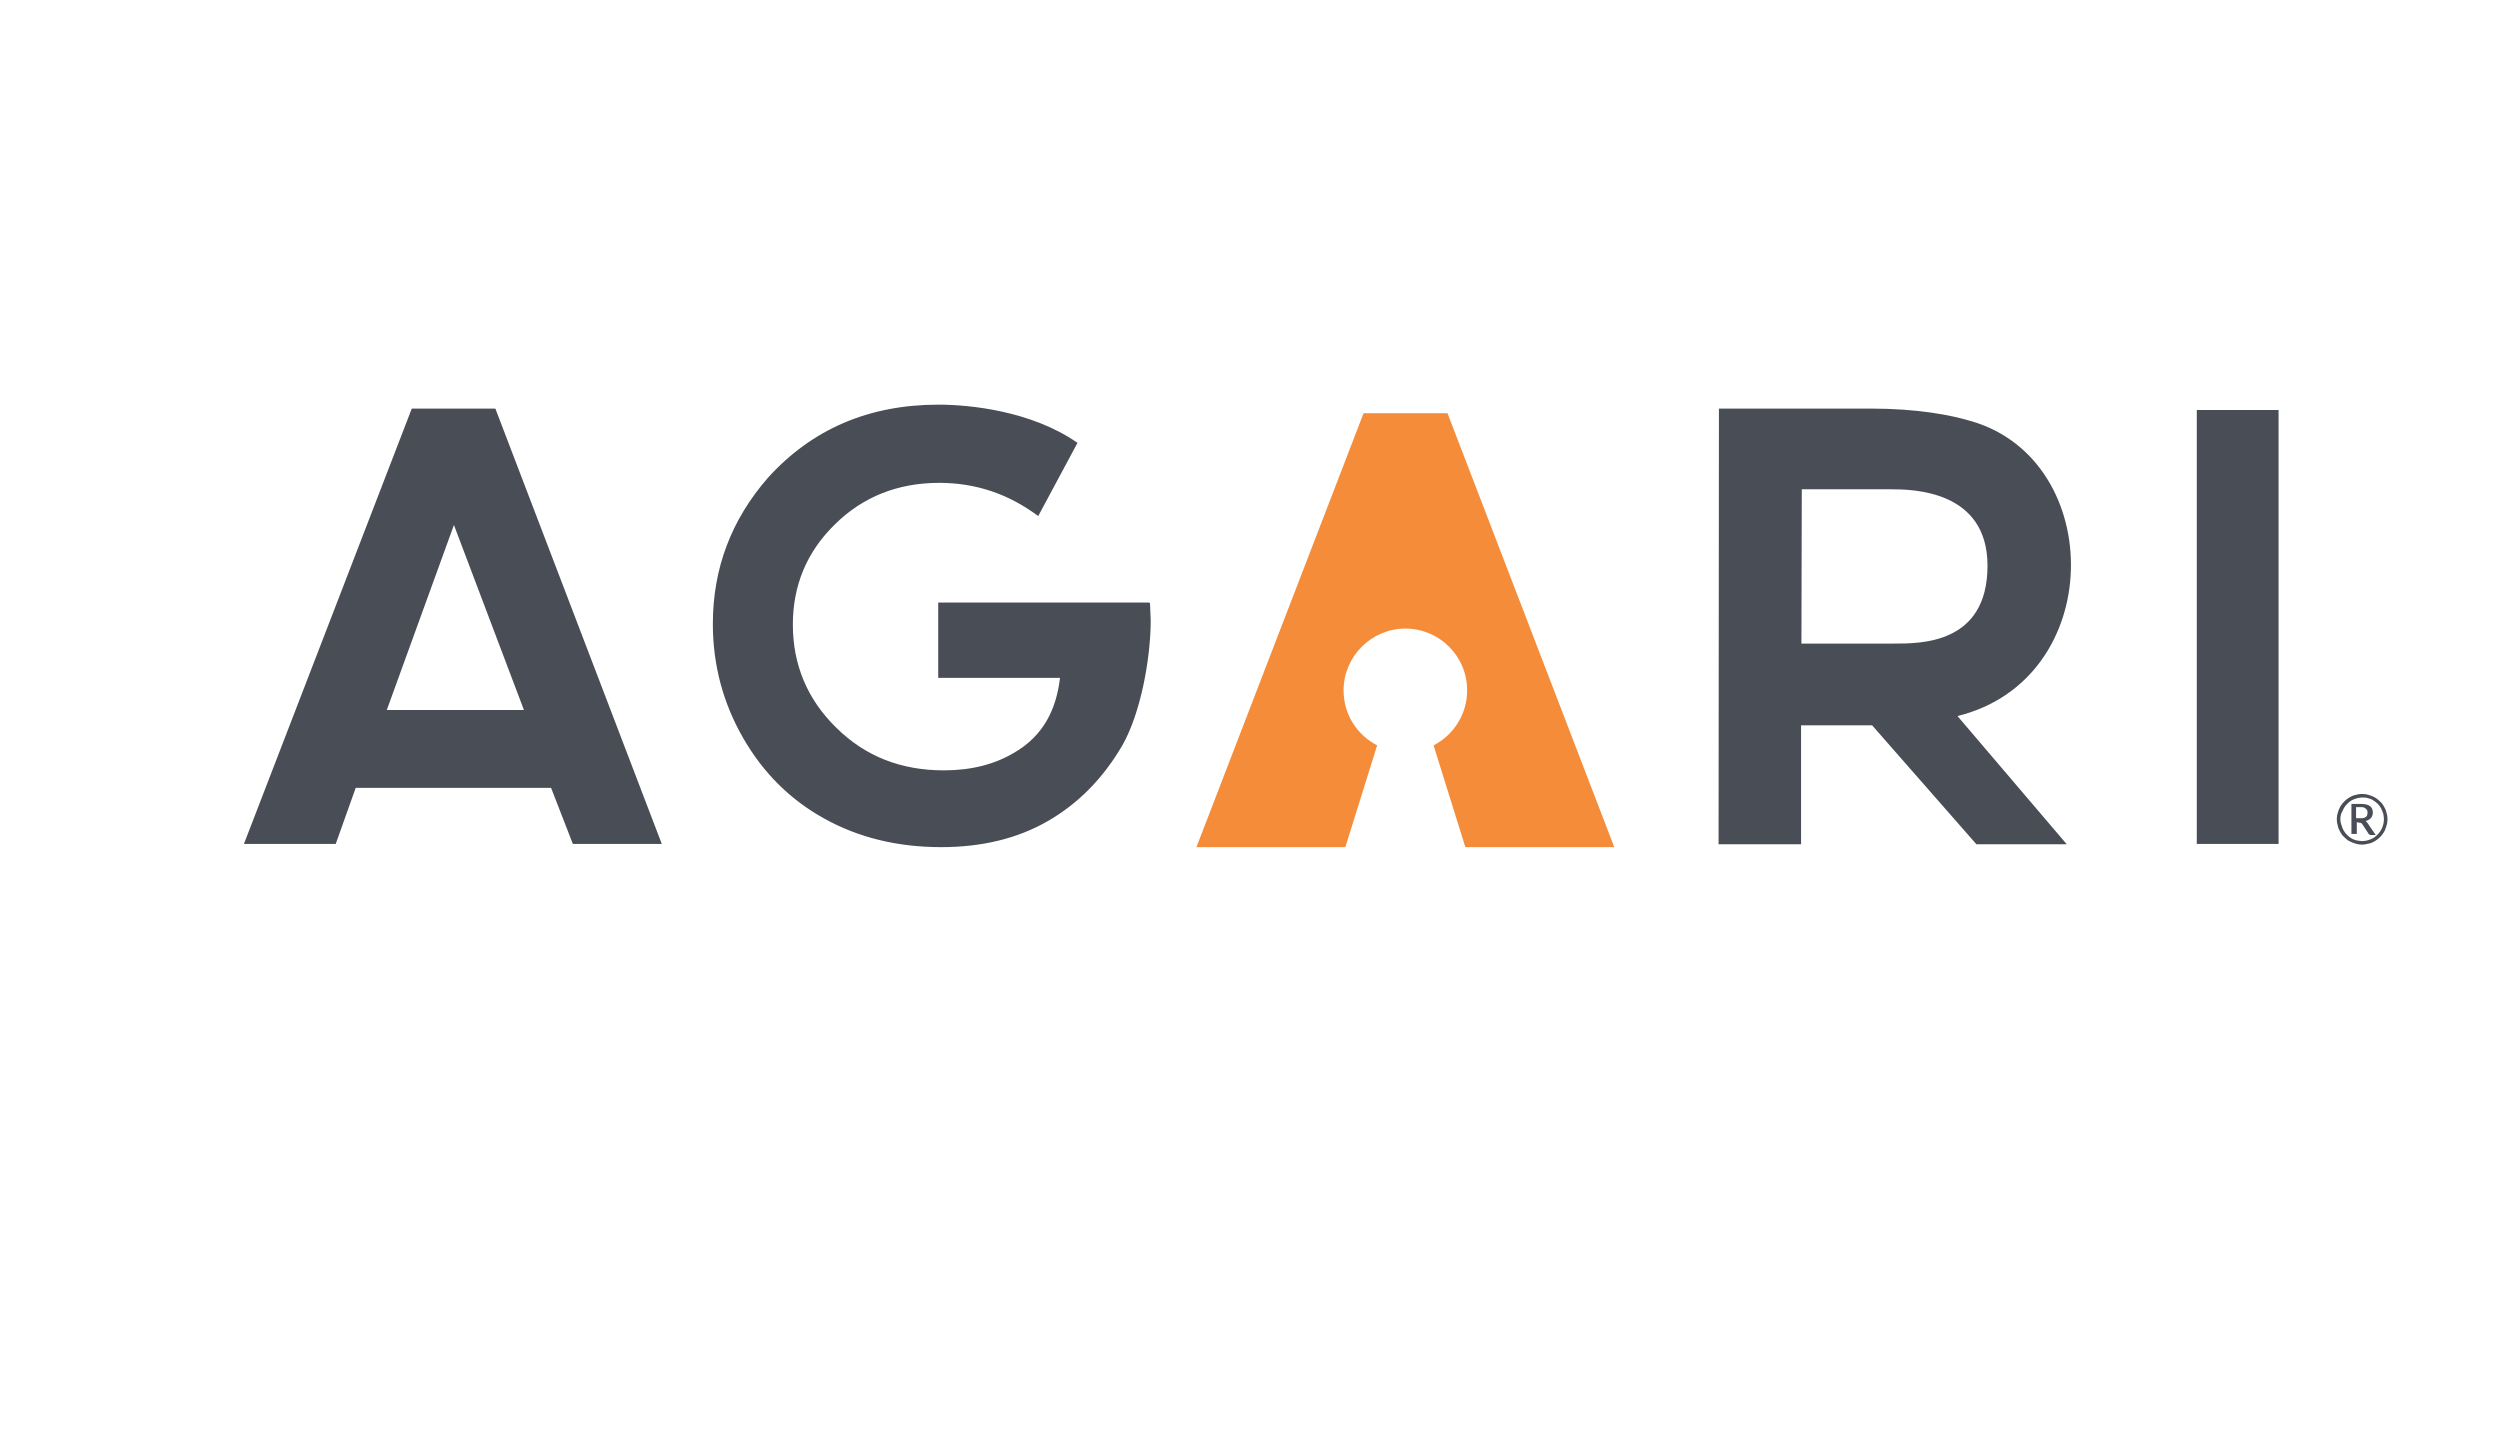
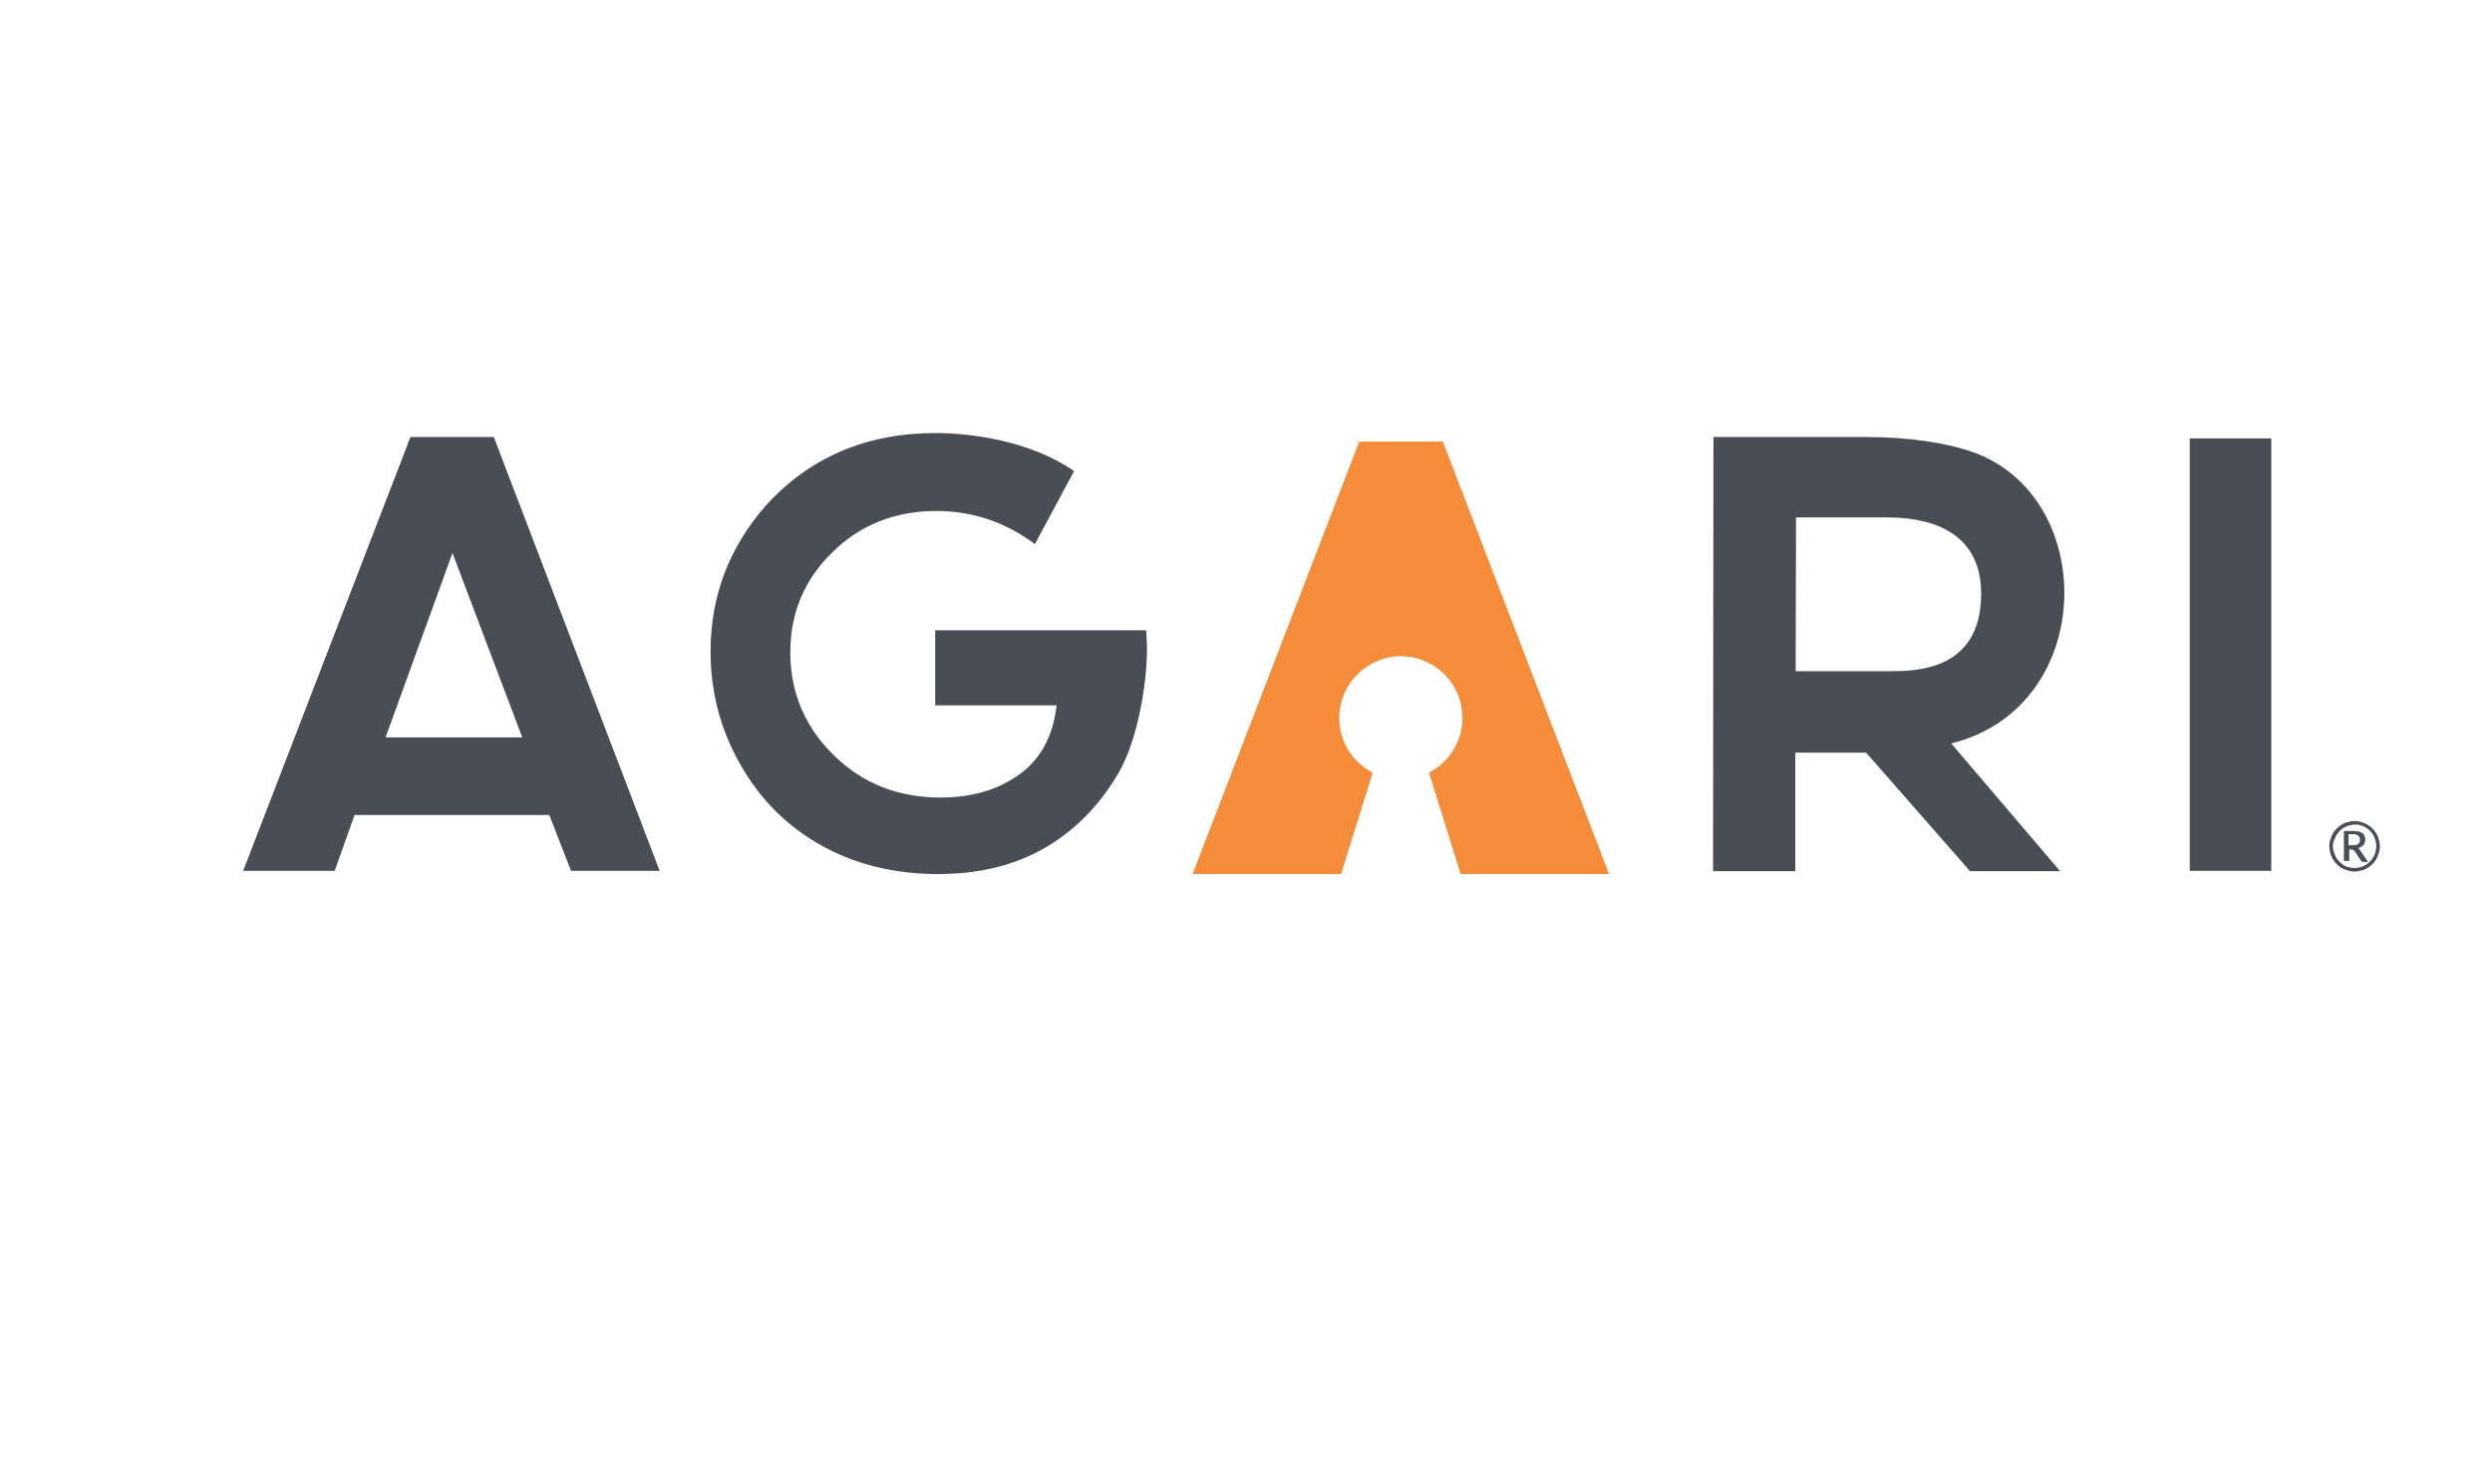
- <svg xmlns="http://www.w3.org/2000/svg" version="1.1" id="layer" x="0px" y="0px" viewBox="-200 100 700 400" style="enable-background:new -200 100 700 400;" xml:space="preserve">
+ <svg xmlns="http://www.w3.org/2000/svg" version="1.1" id="layer" x="0px" y="0px" viewBox="-200 100 700 400" width="400" height="238.13" style="enable-background:new -200 100 700 400;" xml:space="preserve">
  <style type="text/css">
	.st0{fill:#F58C3A;}
	.st1{fill:#494D56;}
</style>
  <path class="st0" d="M205.3,215.7h-23.5L135,337.2h41.7l8.9-28.5c-5.6-2.9-9.4-8.6-9.4-15.4c0-9.5,7.8-17.3,17.3-17.3  c9.5,0,17.3,7.7,17.3,17.3c0,6.7-3.8,12.5-9.4,15.4l8.9,28.5H252L205.3,215.7z" />
  <path class="st1" d="M281.3,214.4h42.3c13.4,0,22.7,1.8,28.6,3.6c37.5,11.1,37.6,72.2-4.1,82.5l30.6,35.9h-25.3l-29.2-33.3h-19.9  v33.3h-23.1L281.3,214.4L281.3,214.4z M304.4,280.2h25.9c7.4,0,26.2,0.2,26.2-21.8c0-21.1-20.9-21.4-27-21.4h-25L304.4,280.2  L304.4,280.2z M415.1,214.8h22.9v121.5h-22.9V214.8z M-72.9,247l19.6,51.8h-38.4L-72.9,247z M-84.7,214.4l-47,121.9h25.7l5.6-15.7  h54.7l6.1,15.7h24.9l-46.6-121.9H-84.7z M121.7,268.7h-59v21.1h34.1c-1,8.5-4.4,16.1-12.9,21c-5.4,3.2-11.9,4.9-19.6,4.9  c-12,0-22-3.9-30.1-11.9c-8.1-7.9-12.2-17.6-12.2-28.9c0-11,3.9-20.4,11.8-28.1c7.8-7.7,17.6-11.6,29.2-11.6  c10.2,0,19.4,3.1,27.7,9.3l11-20.5c-12.9-9-30.3-10.7-38.9-10.7c-19.6,0-35.5,6.9-47.8,20.5C4.8,245.5-0.4,259.1-0.4,274.7  c0,11.4,2.8,22,8.4,31.8c5.6,9.8,13.2,17.4,22.8,22.7c9.5,5.3,20.5,8,32.7,8c11.4,0,21.4-2.4,29.9-7.3c8.5-4.9,15.4-11.9,20.8-21.1  c5.3-9.2,8-24.8,8-35.1l-0.2-4.8L121.7,268.7z M459.9,329.1h1.1c0.4,0,0.7,0,0.9-0.1c0.3-0.1,0.5-0.2,0.6-0.3  c0.2-0.2,0.3-0.3,0.3-0.5c0.1-0.2,0.1-0.4,0.1-0.7c0-0.2,0-0.5-0.1-0.6c-0.1-0.2-0.2-0.3-0.4-0.5c-0.1-0.1-0.3-0.2-0.5-0.3  c-0.2-0.1-0.5-0.1-0.9-0.1h-1.3V329.1z M459.9,330.2v3.3h-1.5v-8.4h2.7c1.1,0,1.9,0.2,2.5,0.6c0.5,0.4,0.8,1,0.8,1.8  c0,0.6-0.2,1.1-0.5,1.5c-0.3,0.4-0.9,0.7-1.5,0.9c0.1,0.1,0.2,0.2,0.3,0.3c0.1,0.1,0.2,0.2,0.3,0.4l2.2,3.2h-1.4  c-0.2,0-0.4-0.1-0.5-0.2l-1.9-2.9c-0.1-0.1-0.2-0.2-0.2-0.2c-0.1-0.1-0.2-0.1-0.4-0.1L459.9,330.2L459.9,330.2z M455.3,329.4  c0,0.6,0.1,1.1,0.3,1.6c0.2,0.5,0.3,1,0.6,1.5s0.6,0.9,0.9,1.2c0.4,0.4,0.8,0.7,1.2,1c0.5,0.3,1,0.5,1.5,0.6s1.1,0.2,1.6,0.2  c0.9,0,1.6-0.2,2.4-0.5c0.8-0.3,1.4-0.8,1.9-1.3s1-1.2,1.3-1.9c0.3-0.8,0.5-1.6,0.5-2.4c0-0.6-0.1-1.1-0.2-1.6  c-0.2-0.6-0.4-1-0.6-1.5c-0.3-0.5-0.6-0.9-0.9-1.2c-0.4-0.4-0.8-0.7-1.3-1c-0.4-0.3-0.9-0.5-1.4-0.6c-0.6-0.2-1.1-0.2-1.6-0.2  c-0.9,0-1.6,0.2-2.4,0.5s-1.4,0.8-1.9,1.3s-1,1.2-1.3,2C455.5,327.7,455.3,328.5,455.3,329.4 M454.3,329.4c0-0.7,0.1-1.3,0.3-1.9  c0.2-0.6,0.4-1.2,0.7-1.7c0.3-0.5,0.7-1,1.1-1.4c0.4-0.4,0.9-0.8,1.4-1.1c0.5-0.3,1.1-0.6,1.7-0.7c0.6-0.2,1.2-0.3,1.9-0.3  c0.7,0,1.3,0.1,1.9,0.3c0.6,0.2,1.2,0.4,1.7,0.7s1,0.7,1.4,1.1c0.5,0.4,0.8,0.9,1.1,1.4c0.3,0.5,0.6,1.1,0.7,1.7  c0.2,0.6,0.3,1.2,0.3,1.9s-0.1,1.3-0.3,1.9c-0.2,0.6-0.4,1.2-0.7,1.7c-0.3,0.5-0.7,1-1.1,1.4c-0.4,0.4-0.9,0.8-1.4,1.1  c-0.5,0.3-1.1,0.6-1.7,0.7s-1.2,0.3-1.9,0.3c-0.7,0-1.3-0.1-1.9-0.3c-0.6-0.2-1.2-0.4-1.7-0.7c-0.6-0.3-1-0.7-1.4-1.1  c-0.5-0.4-0.8-0.9-1.1-1.4c-0.3-0.6-0.6-1.1-0.7-1.7C454.4,330.6,454.3,330,454.3,329.4" />
</svg>
